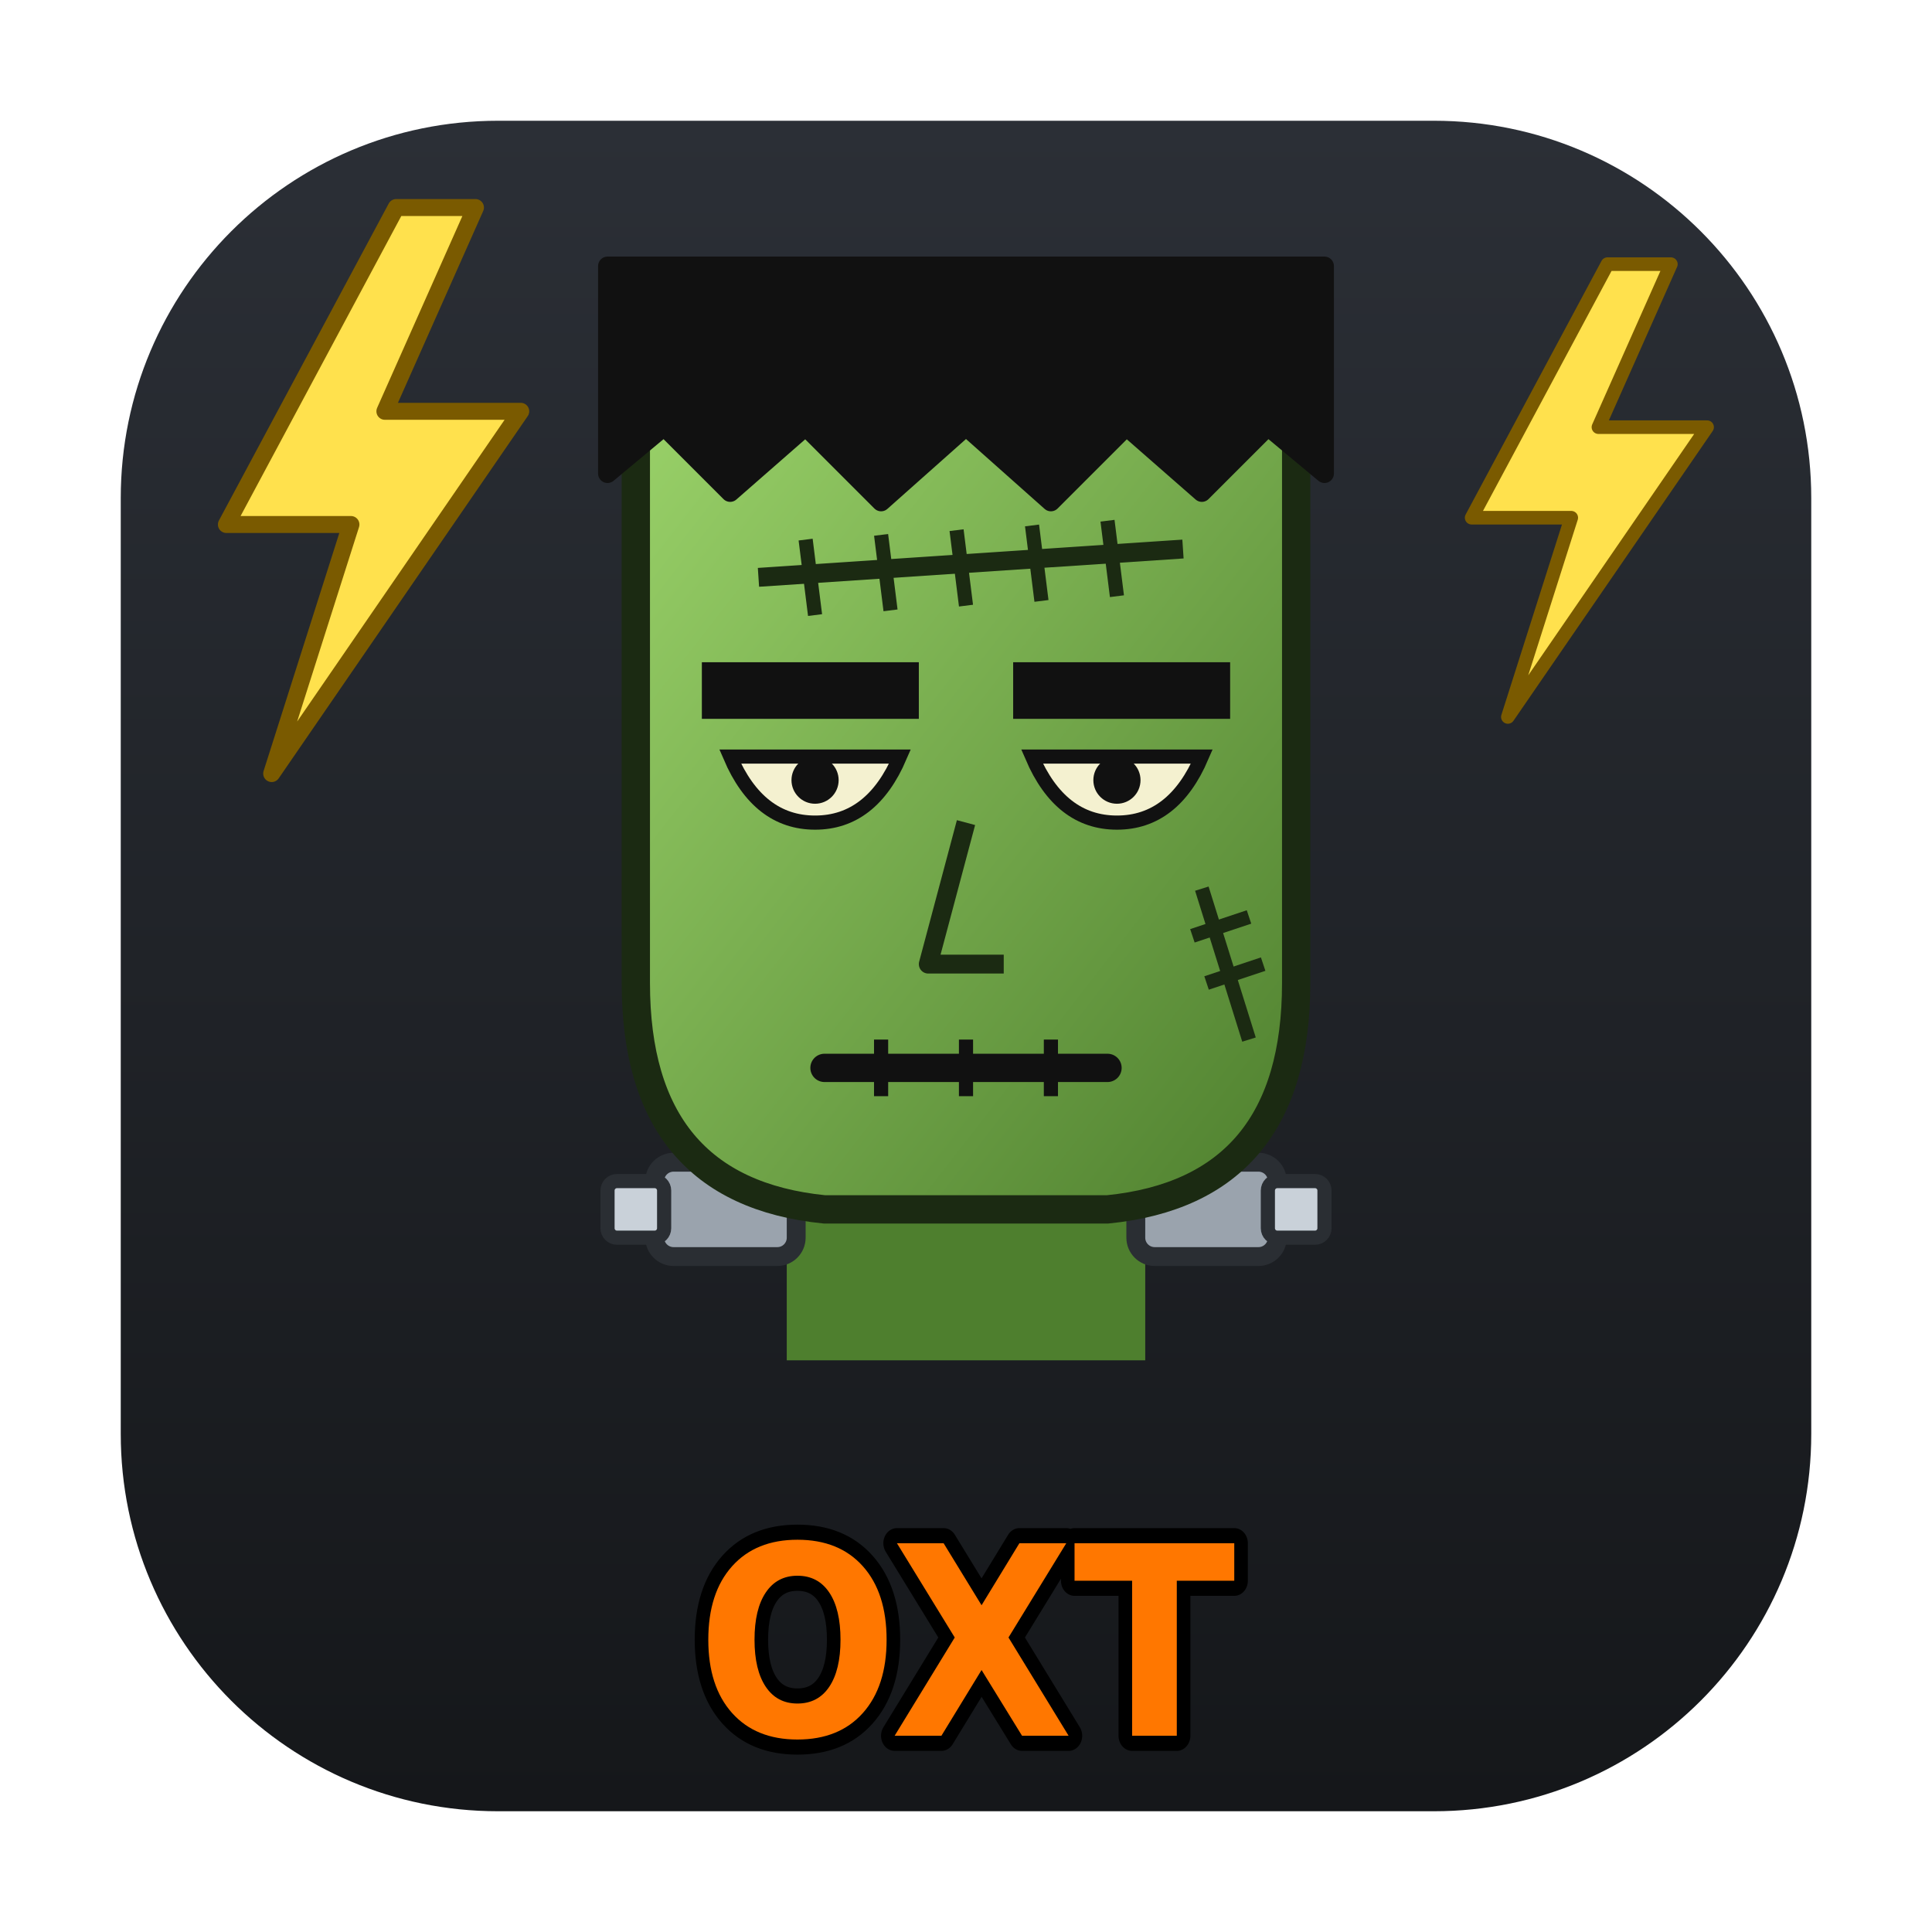
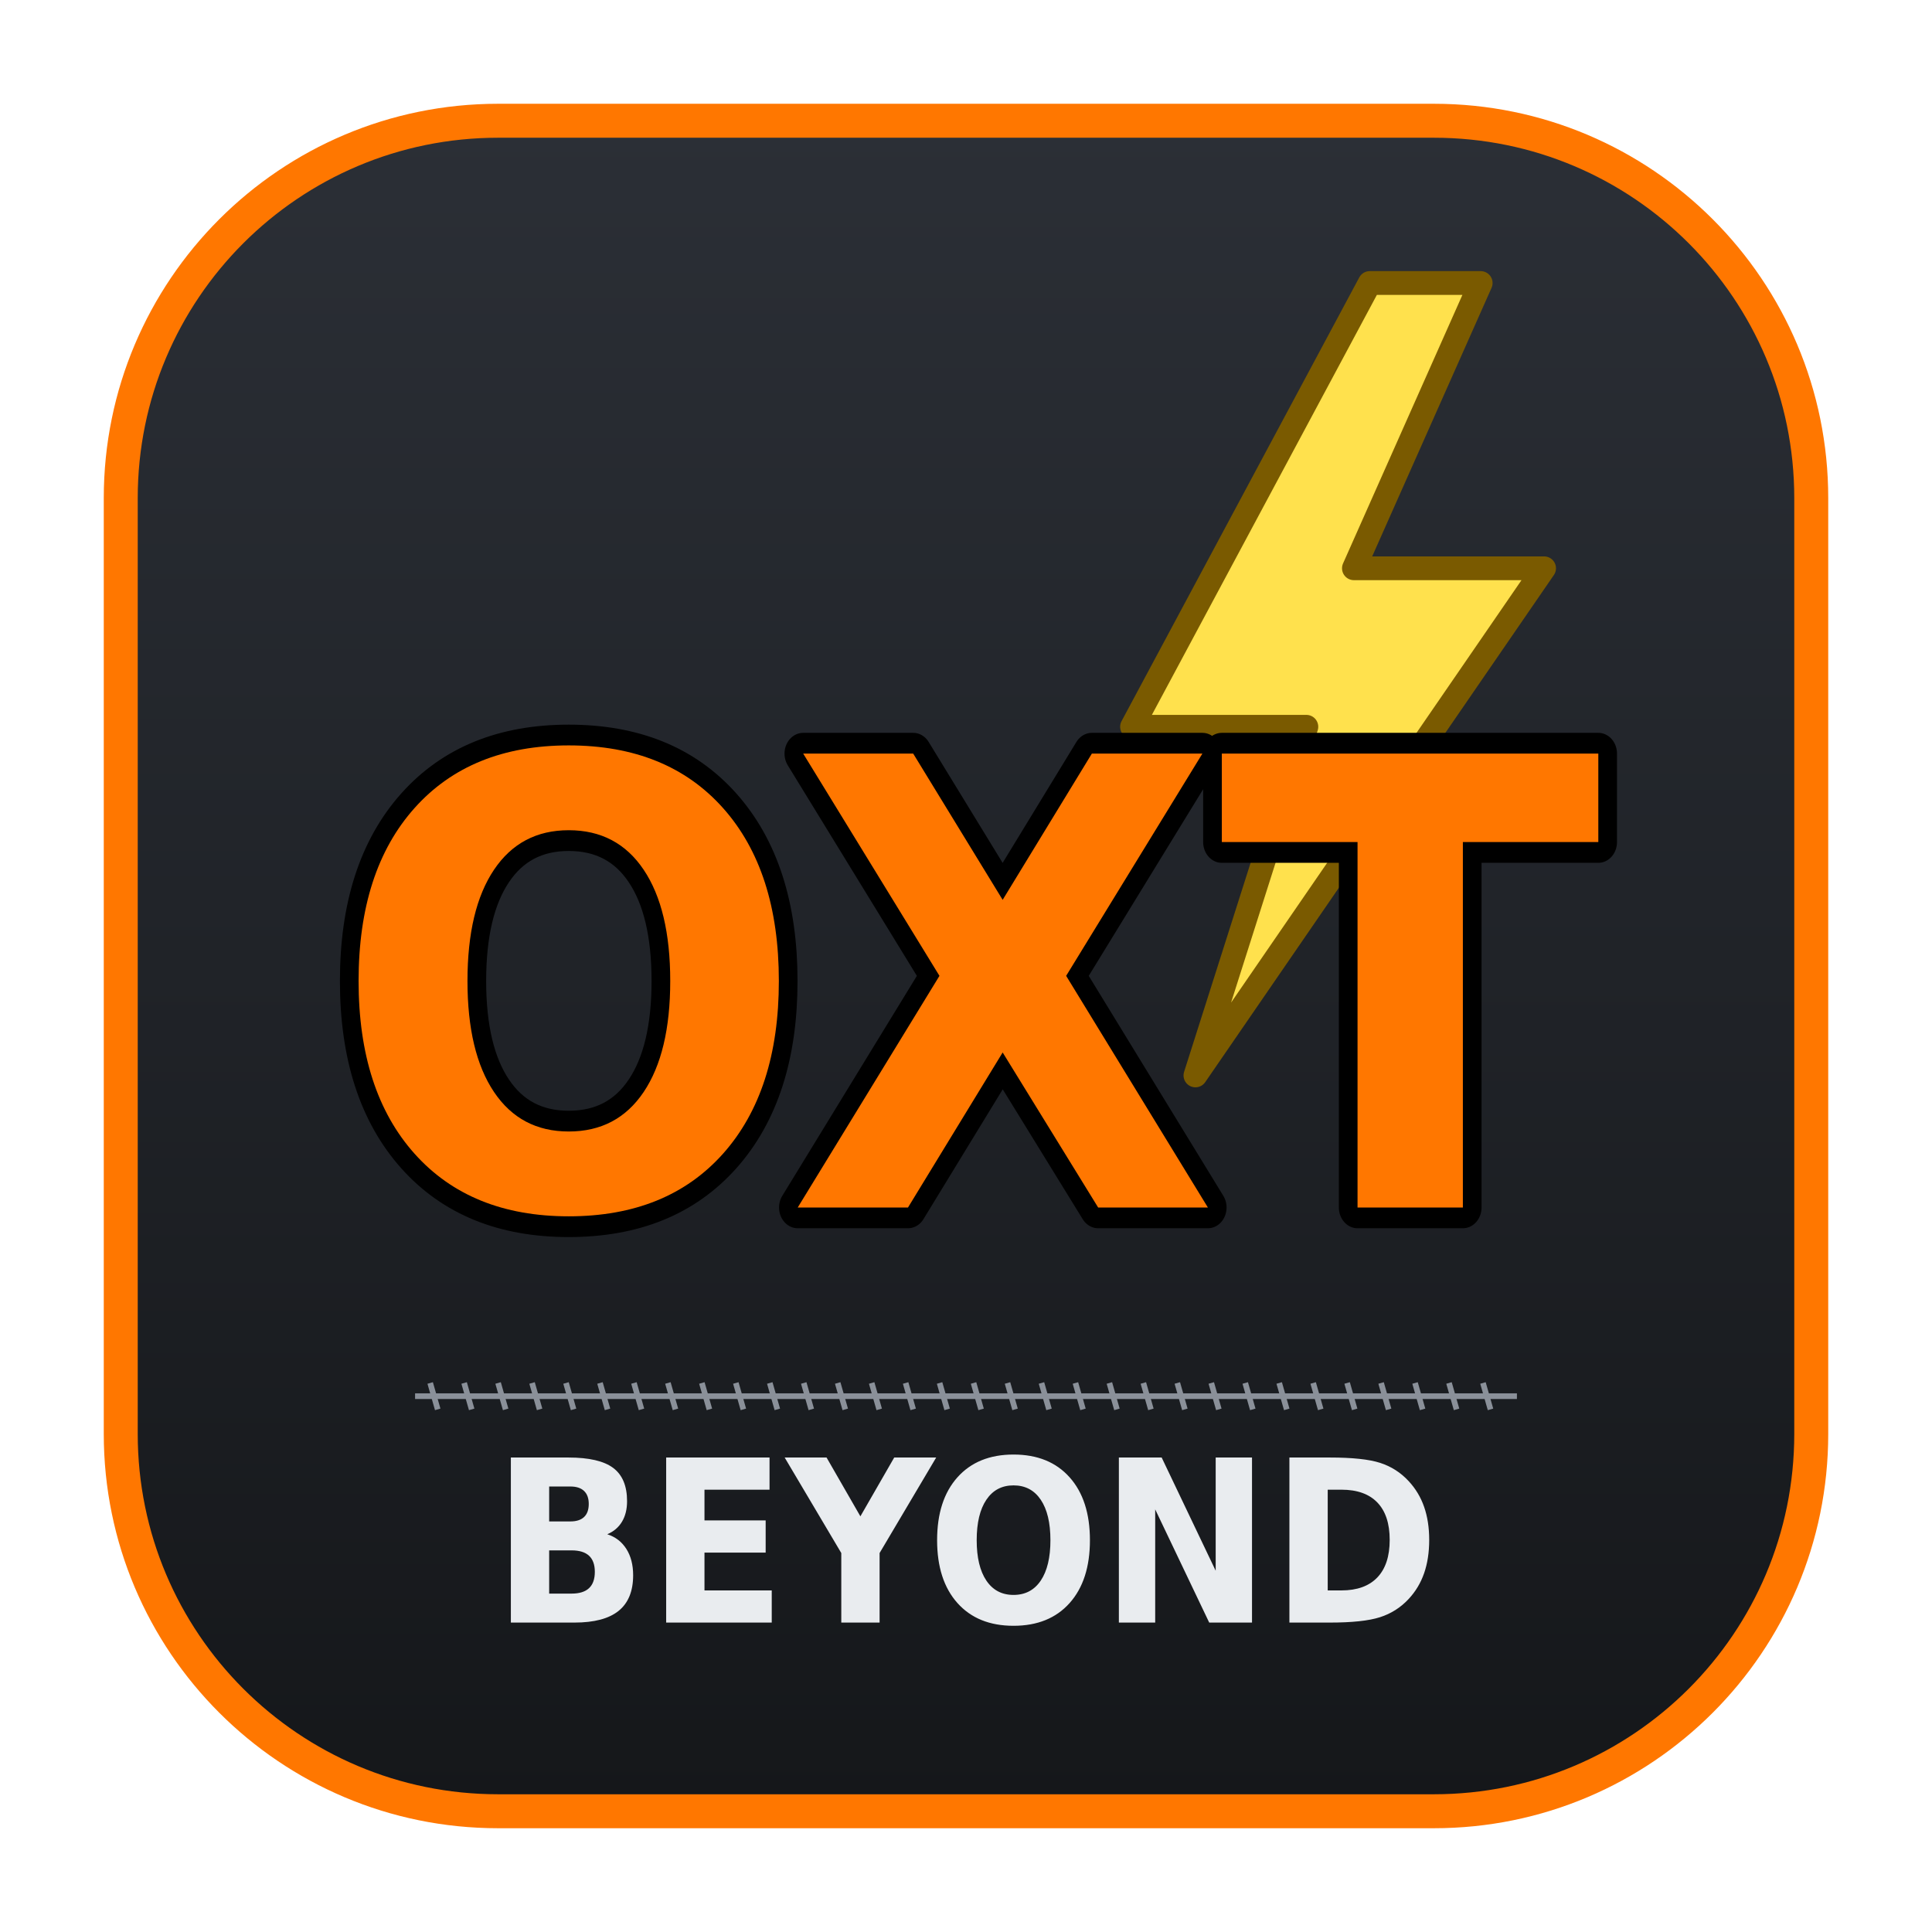
<svg xmlns="http://www.w3.org/2000/svg" width="1024" height="1024" viewBox="0 0 1024 1024">
  <defs>
    <linearGradient id="tile" x1="0" y1="0" x2="0" y2="1">
      <stop offset="0" stop-color="#2B2F36" />
      <stop offset="1" stop-color="#15171A" />
    </linearGradient>
  </defs>
  <rect x="64" y="64" width="896" height="896" rx="200" fill="url(#tile)" />
-   <g transform="translate(120,110) scale(3.0)">
+   <rect x="64" y="64" width="896" height="896" rx="200" fill="none" stroke="#FF7700" stroke-width="18" />
+   <g transform="translate(600,150) scale(4.2)">
    <path d="M30 0 L0 56 H22 L8 100 L52 36 H28 L44 0 Z" fill="#FFE14D" stroke="#7A5A00" stroke-width="3" stroke-linejoin="round" />
  </g>
-   <g transform="translate(780,140) scale(2.4)">
-     <path d="M30 0 L0 56 H22 L8 100 L52 36 H28 L44 0 Z" fill="#FFE14D" stroke="#7A5A00" stroke-width="3" stroke-linejoin="round" />
-   </g>
-   <g transform="translate(262,96) scale(2.5)">
-     <defs>
-       <linearGradient id="skin" x1="0" y1="0" x2="1" y2="1">
-         <stop offset="0" stop-color="#9BD36A" />
-         <stop offset="1" stop-color="#4E7F2E" />
-       </linearGradient>
-     </defs>
-     <rect x="62" y="200" width="76" height="50" fill="#4E7F2E" />
-     <rect x="34" y="208" width="30" height="20" rx="4" fill="#9AA3AD" stroke="#2A2E33" stroke-width="4" />
-     <rect x="136" y="208" width="30" height="20" rx="4" fill="#9AA3AD" stroke="#2A2E33" stroke-width="4" />
-     <rect x="24" y="212" width="12" height="12" rx="2" fill="#C9D1D9" stroke="#2A2E33" stroke-width="3" />
-     <rect x="164" y="212" width="12" height="12" rx="2" fill="#C9D1D9" stroke="#2A2E33" stroke-width="3" />
-     <path d="M30 40 H170 V170 Q170 214 130 218 H70 Q30 214 30 170 Z" fill="url(#skin)" stroke="#1B2A12" stroke-width="6" />
-     <path d="M24 18 H176 V62 L164 52 L150 66 L134 52 L118 68 L100 52 L82 68 L66 52 L50 66 L36 52 L24 62 Z" fill="#111" stroke="#111" stroke-width="4" stroke-linejoin="round" />
-     <path d="M56 84 L146 78" stroke="#1B2A12" stroke-width="4" fill="none" />
-     <g stroke="#1B2A12" stroke-width="3">
-       <path d="M66 76 L68 92" />
-       <path d="M82 75 L84 91" />
-       <path d="M98 74 L100 90" />
-       <path d="M114 73 L116 89" />
-       <path d="M130 72 L132 88" />
-     </g>
-     <rect x="44" y="102" width="46" height="12" fill="#111" />
-     <rect x="110" y="102" width="46" height="12" fill="#111" />
-     <path d="M50 122 H86 Q80 136 68 136 Q56 136 50 122 Z" fill="#F4F1D0" stroke="#111" stroke-width="3" />
-     <path d="M114 122 H150 Q144 136 132 136 Q120 136 114 122 Z" fill="#F4F1D0" stroke="#111" stroke-width="3" />
-     <circle cx="68" cy="127" r="5" fill="#111" />
-     <circle cx="132" cy="127" r="5" fill="#111" />
-     <path d="M100 136 L92 166 H108" stroke="#1B2A12" stroke-width="4" fill="none" stroke-linejoin="round" />
-     <path d="M70 188 H130" stroke="#111" stroke-width="6" stroke-linecap="round" />
-     <g stroke="#111" stroke-width="3">
-       <path d="M82 182 V194" />
-       <path d="M100 182 V194" />
-       <path d="M118 182 V194" />
-     </g>
-     <path d="M150 150 L160 182" stroke="#1B2A12" stroke-width="3" />
-     <g stroke="#1B2A12" stroke-width="3">
-       <path d="M148 160 L160 156" />
-       <path d="M151 170 L163 166" />
-     </g>
-   </g>
-   <text transform="translate(512,920) scale(0.9,1)" font-family="DejaVu Sans" font-weight="bold" font-size="140" text-anchor="middle" fill="#000" stroke="#000" stroke-width="16" stroke-linejoin="round">OXT</text>
-   <text transform="translate(512,920) scale(0.9,1)" font-family="DejaVu Sans" font-weight="bold" font-size="140" text-anchor="middle" fill="#FF7700">OXT</text>
+   <text transform="translate(512,640) scale(0.9,1)" font-family="DejaVu Sans" font-weight="bold" font-size="330" text-anchor="middle" fill="#000" stroke="#000" stroke-width="22" stroke-linejoin="round">OXT</text>
+   <text transform="translate(512,640) scale(0.9,1)" font-family="DejaVu Sans" font-weight="bold" font-size="330" text-anchor="middle" fill="#FF7700">OXT</text>
+   <path d="M220 740 H804" stroke="#8A9099" stroke-width="3" />
+   <path d="M228 733 L232 747" stroke="#8A9099" stroke-width="3" />
+   <path d="M246 733 L250 747" stroke="#8A9099" stroke-width="3" />
+   <path d="M264 733 L268 747" stroke="#8A9099" stroke-width="3" />
+   <path d="M282 733 L286 747" stroke="#8A9099" stroke-width="3" />
+   <path d="M300 733 L304 747" stroke="#8A9099" stroke-width="3" />
+   <path d="M318 733 L322 747" stroke="#8A9099" stroke-width="3" />
+   <path d="M336 733 L340 747" stroke="#8A9099" stroke-width="3" />
+   <path d="M354 733 L358 747" stroke="#8A9099" stroke-width="3" />
+   <path d="M372 733 L376 747" stroke="#8A9099" stroke-width="3" />
+   <path d="M390 733 L394 747" stroke="#8A9099" stroke-width="3" />
+   <path d="M408 733 L412 747" stroke="#8A9099" stroke-width="3" />
+   <path d="M426 733 L430 747" stroke="#8A9099" stroke-width="3" />
+   <path d="M444 733 L448 747" stroke="#8A9099" stroke-width="3" />
+   <path d="M462 733 L466 747" stroke="#8A9099" stroke-width="3" />
+   <path d="M480 733 L484 747" stroke="#8A9099" stroke-width="3" />
+   <path d="M498 733 L502 747" stroke="#8A9099" stroke-width="3" />
+   <path d="M516 733 L520 747" stroke="#8A9099" stroke-width="3" />
+   <path d="M534 733 L538 747" stroke="#8A9099" stroke-width="3" />
+   <path d="M552 733 L556 747" stroke="#8A9099" stroke-width="3" />
+   <path d="M570 733 L574 747" stroke="#8A9099" stroke-width="3" />
+   <path d="M588 733 L592 747" stroke="#8A9099" stroke-width="3" />
+   <path d="M606 733 L610 747" stroke="#8A9099" stroke-width="3" />
+   <path d="M624 733 L628 747" stroke="#8A9099" stroke-width="3" />
+   <path d="M642 733 L646 747" stroke="#8A9099" stroke-width="3" />
+   <path d="M660 733 L664 747" stroke="#8A9099" stroke-width="3" />
+   <path d="M678 733 L682 747" stroke="#8A9099" stroke-width="3" />
+   <path d="M696 733 L700 747" stroke="#8A9099" stroke-width="3" />
+   <path d="M714 733 L718 747" stroke="#8A9099" stroke-width="3" />
+   <path d="M732 733 L736 747" stroke="#8A9099" stroke-width="3" />
+   <path d="M750 733 L754 747" stroke="#8A9099" stroke-width="3" />
+   <path d="M768 733 L772 747" stroke="#8A9099" stroke-width="3" />
+   <path d="M786 733 L790 747" stroke="#8A9099" stroke-width="3" />
+   <text transform="translate(512,860) scale(0.9,1)" font-family="DejaVu Sans" font-weight="bold" font-size="120" text-anchor="middle" fill="#E9ECEF">BEYOND</text>
</svg>
